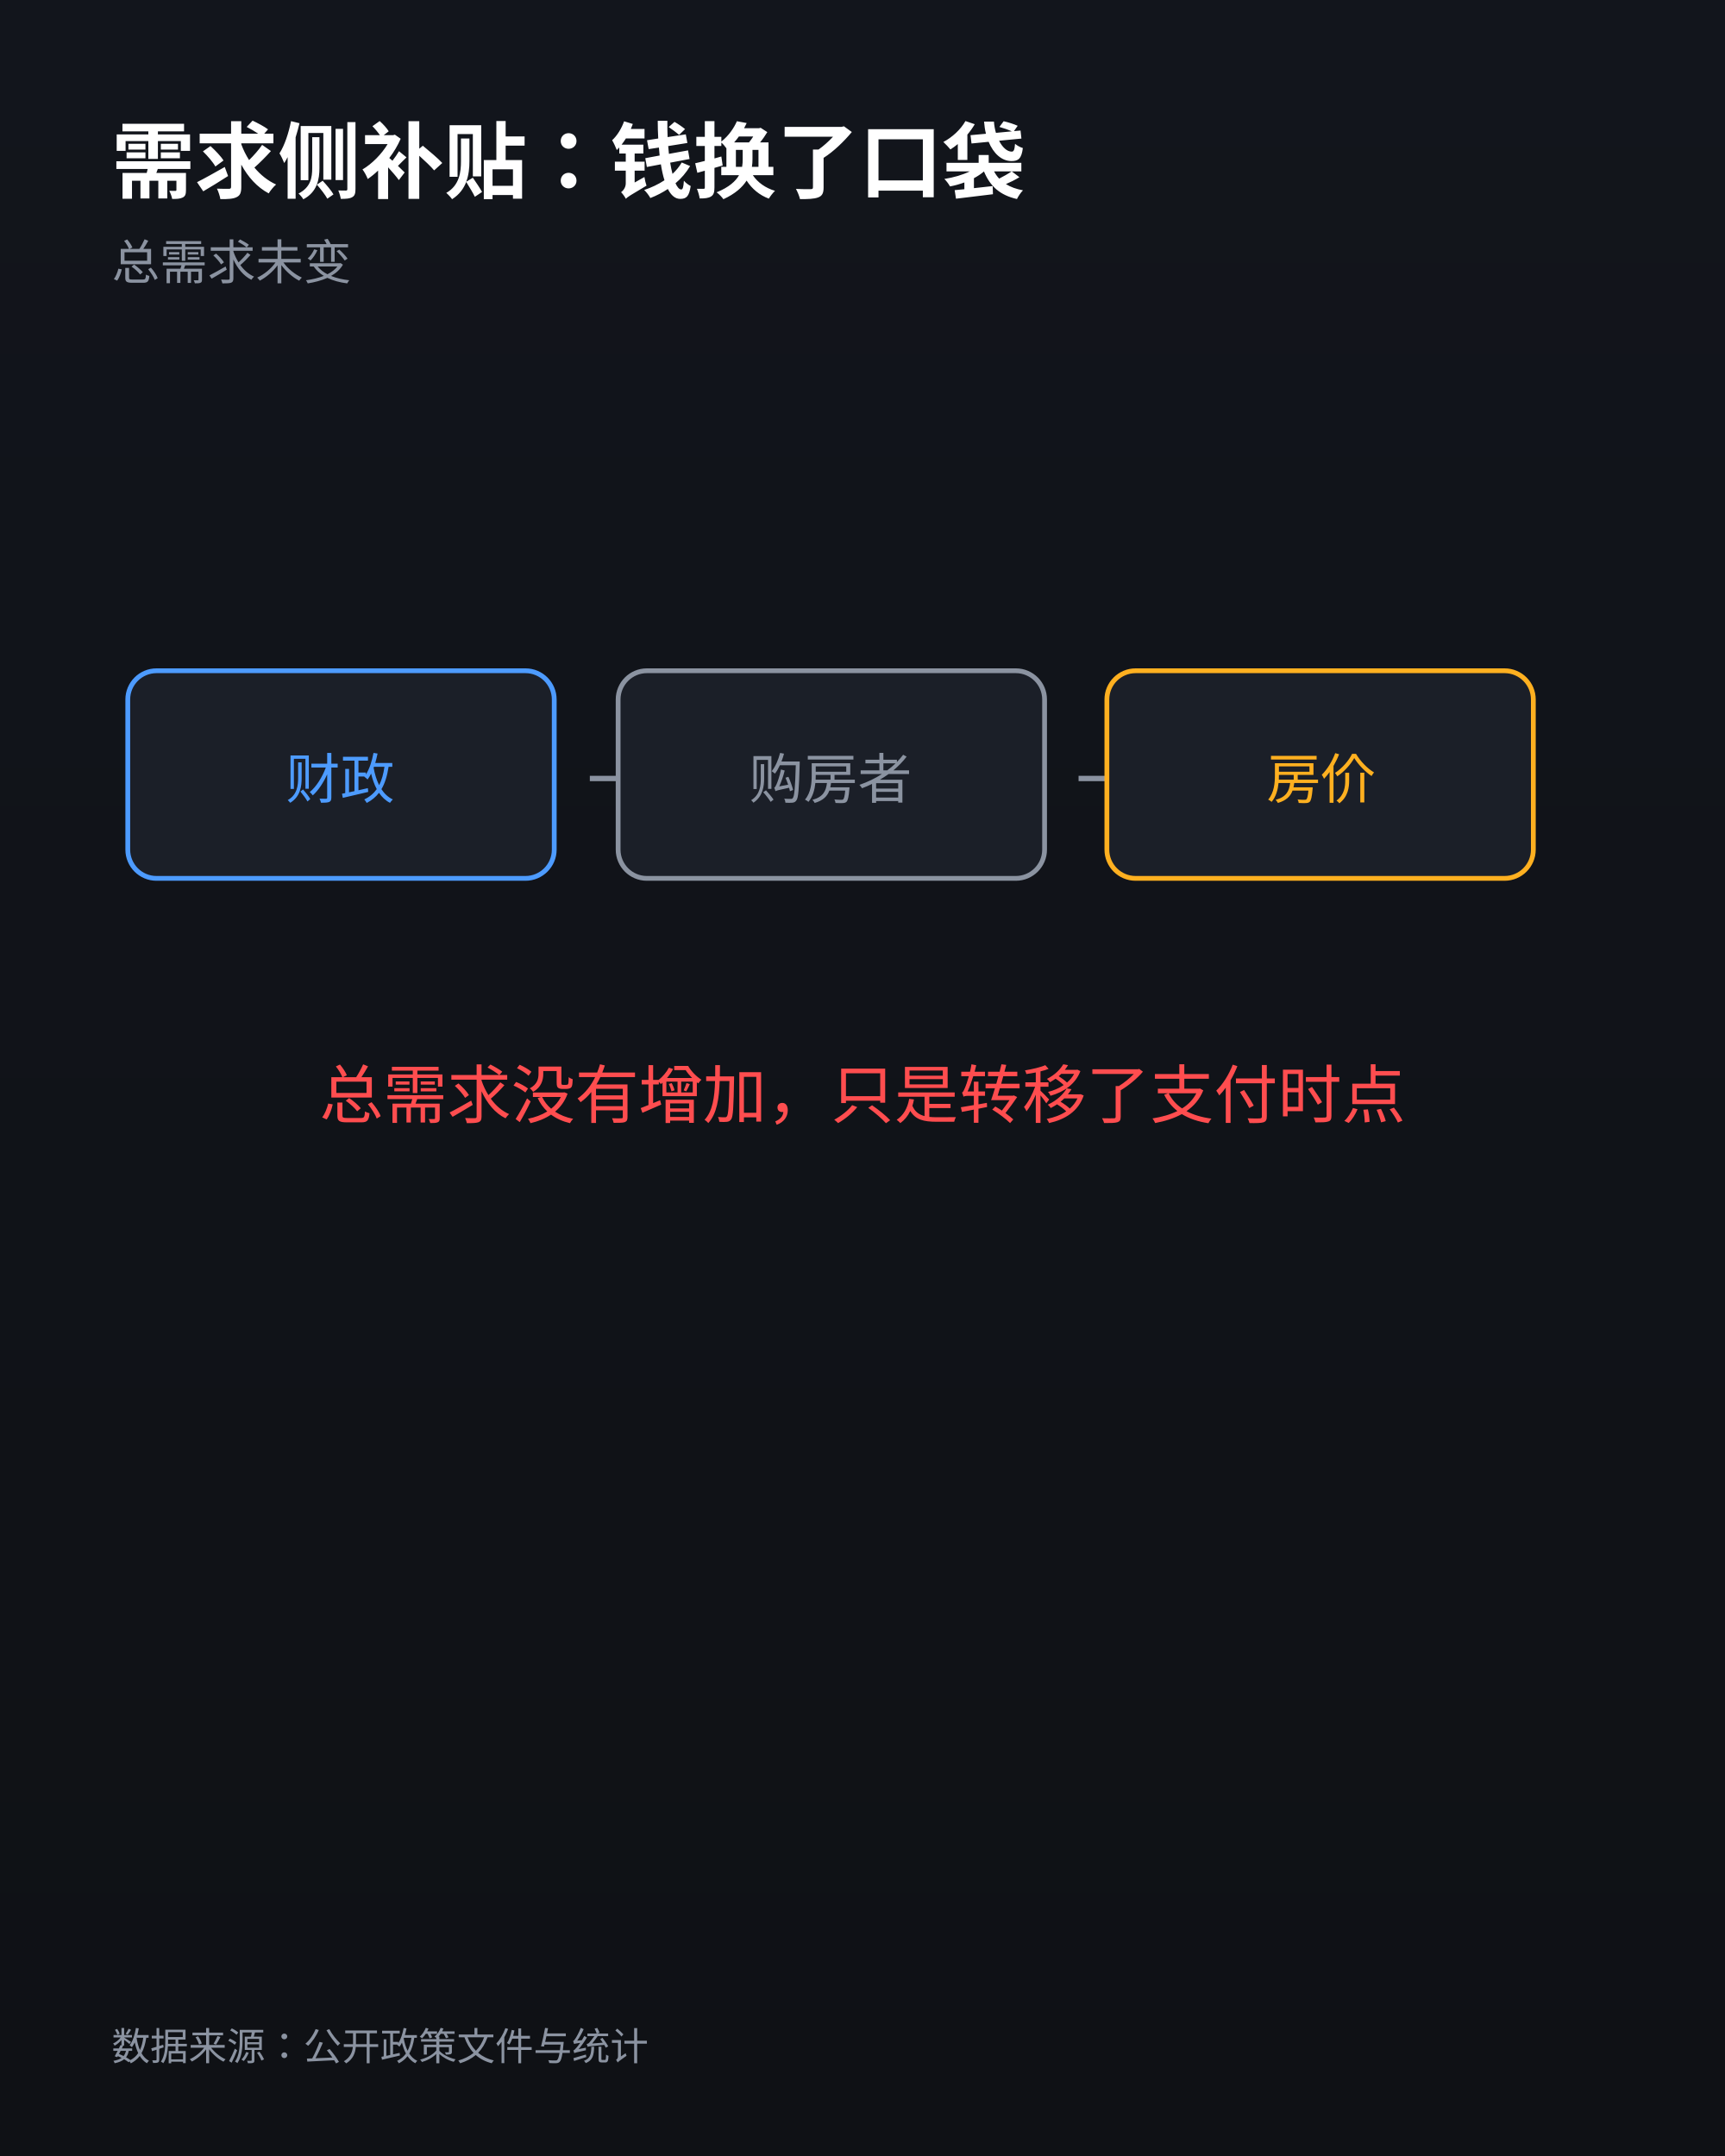
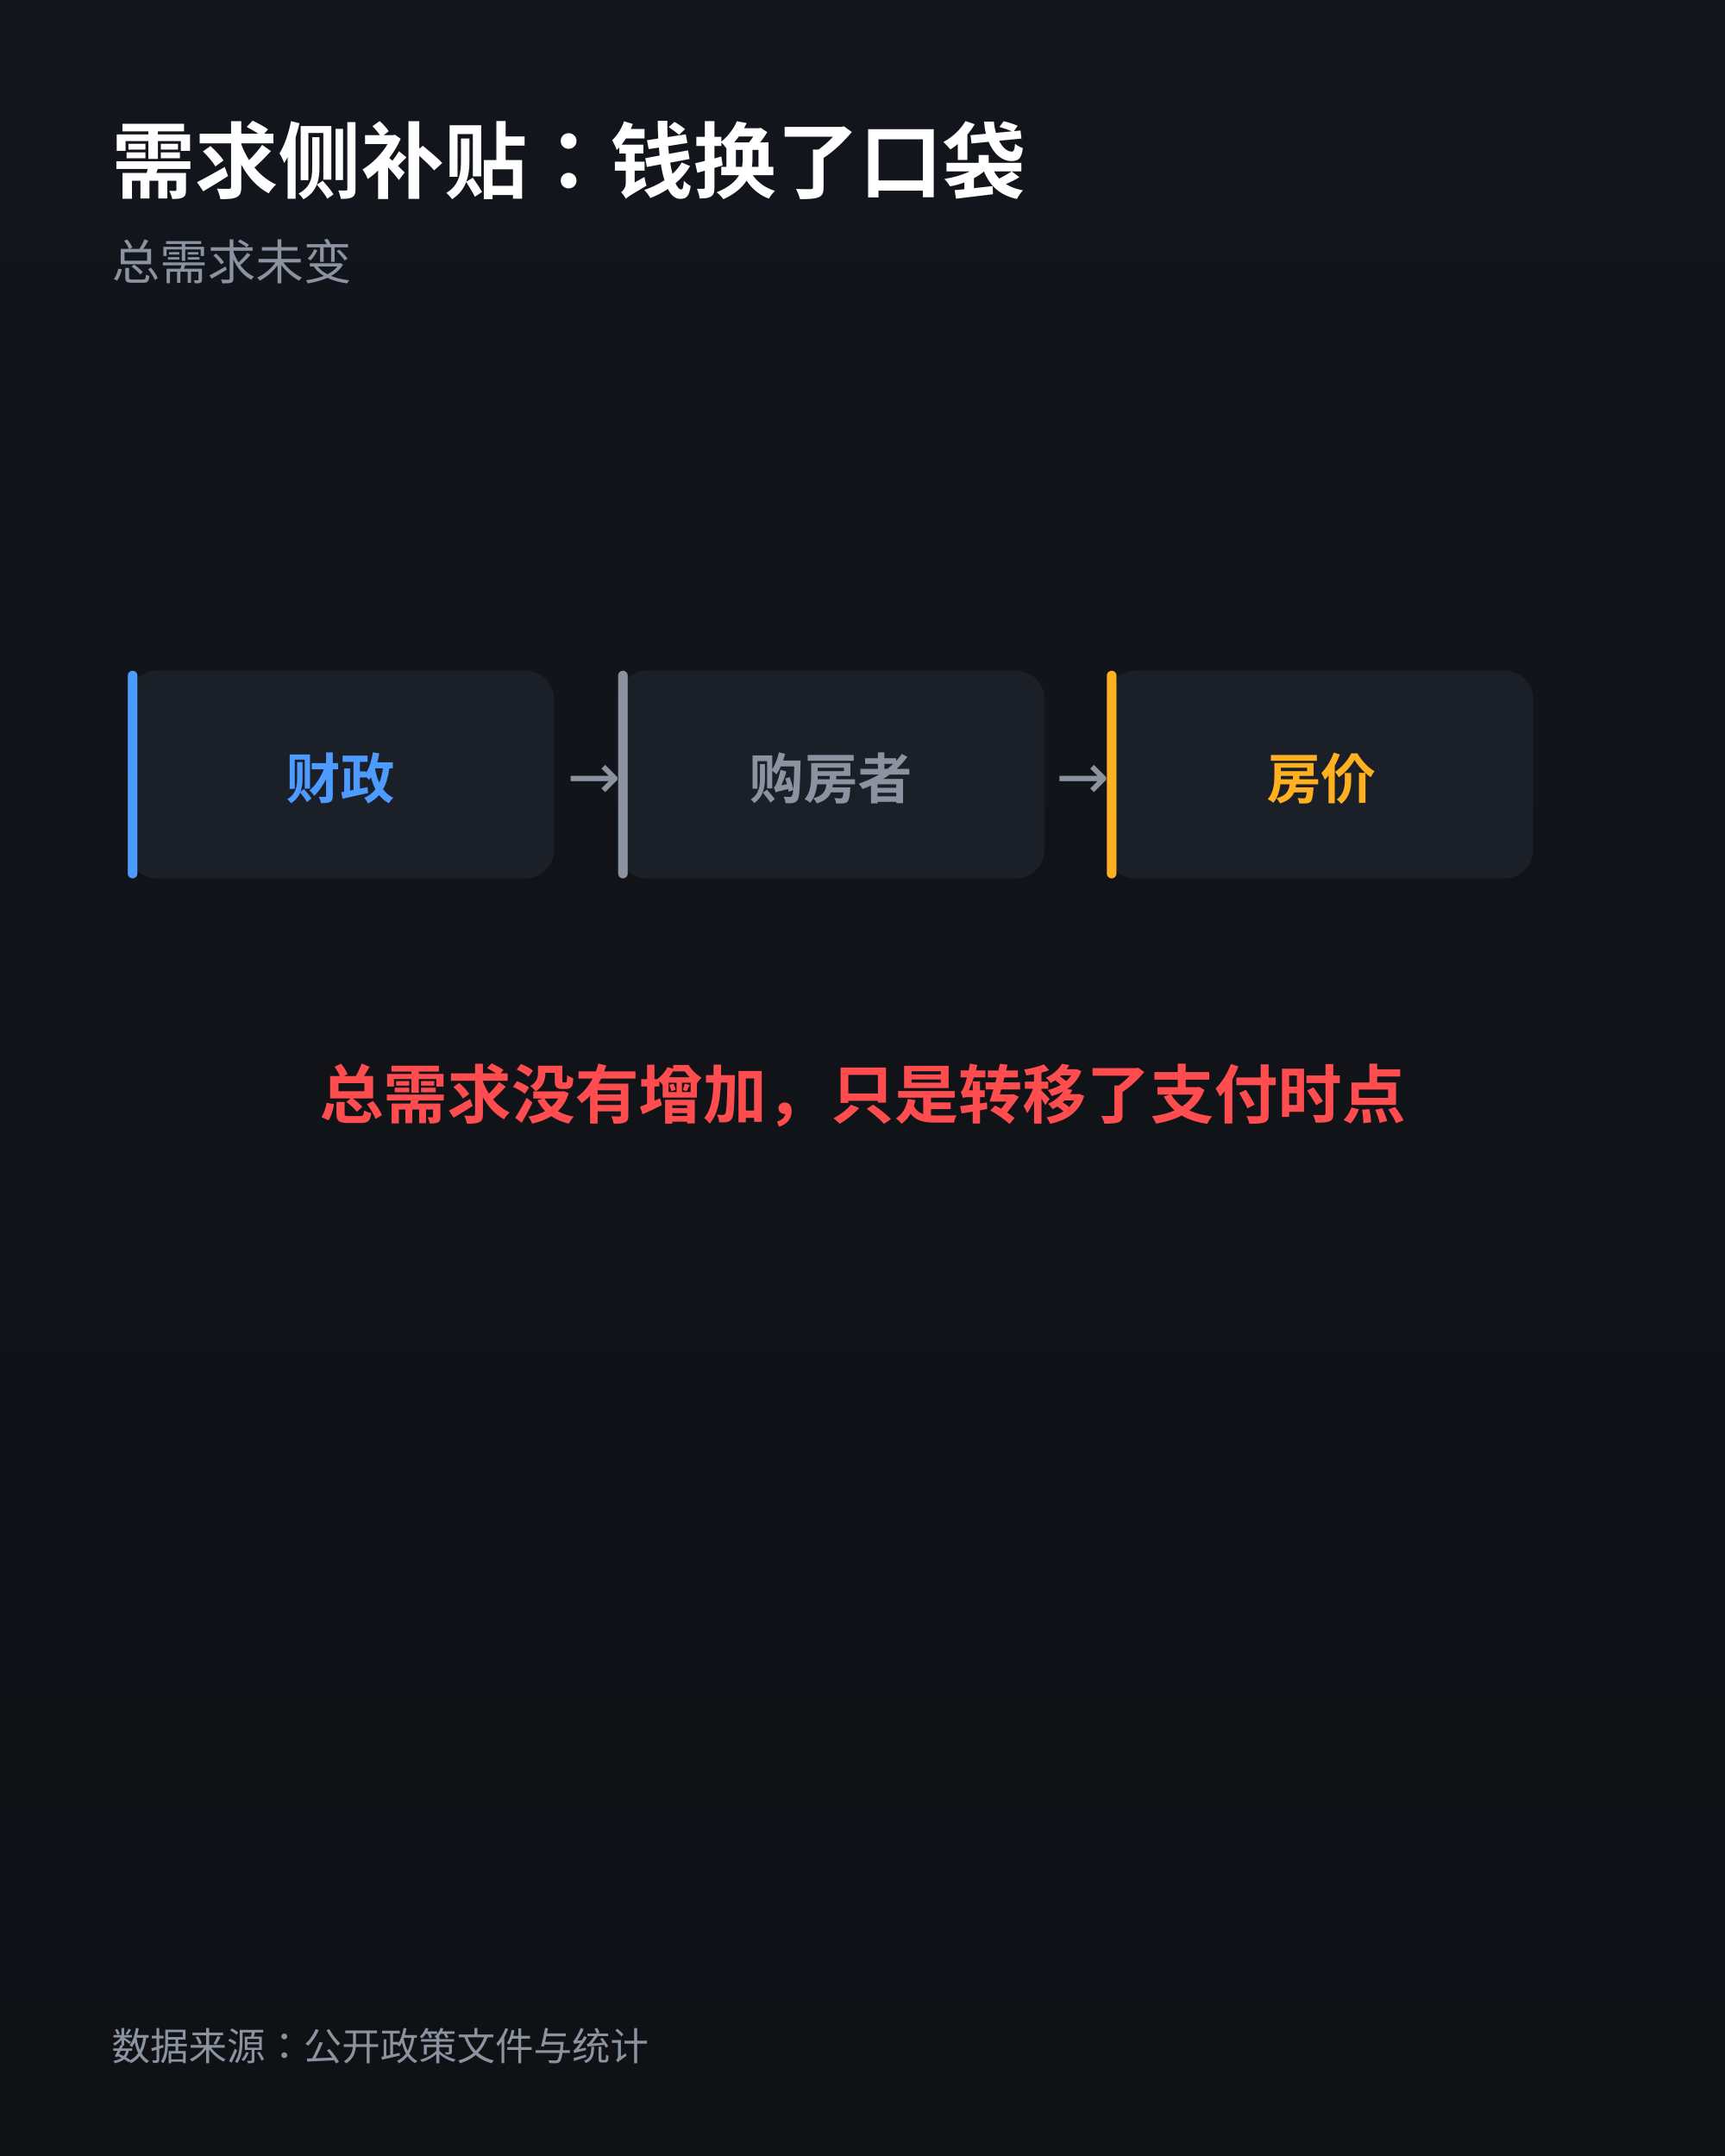
<svg xmlns="http://www.w3.org/2000/svg" width="1080" height="1350" viewBox="0 0 1080 1350">
  <defs>
    <linearGradient id="bg" x1="0" y1="0" x2="0" y2="1">
      <stop offset="0%" stop-color="#12151c" />
      <stop offset="100%" stop-color="#0f1115" />
    </linearGradient>
  </defs>
  <rect width="1080" height="1350" fill="url(#bg)" />
+   <rect x="80" y="420" width="267" height="130" fill="#1b1f28" rx="18" />
+   <rect x="80" y="420" width="6" height="130" fill="#4d9bff" rx="3" />
+   <rect x="387" y="420" width="267" height="130" fill="#1b1f28" rx="18" />
+   <rect x="387" y="420" width="6" height="130" fill="#8b93a1" rx="3" />
+   <rect x="693" y="420" width="267" height="130" fill="#1b1f28" rx="18" />
+   <rect x="693" y="420" width="6" height="130" fill="#ffb020" rx="3" />
  <text x="70" y="120" font-family="Source Han Sans SC, Microsoft YaHei, sans-serif" font-size="52" font-weight="bold" fill="#ffffff">需求侧补贴：钱换了口袋</text>
-   <text x="70" y="175" font-family="Source Han Sans SC, sans-serif" font-size="30" fill="#8b93a1">总需求未变</text>
-   <rect x="80" y="420" width="267" height="130" rx="18" fill="#1b1f28" stroke="#4d9bff" stroke-width="3" />
-   <text x="213" y="500" text-anchor="middle" font-family="Source Han Sans SC, sans-serif" font-size="34" fill="#4d9bff">财政</text>
-   <text x="367" y="500" font-family="sans-serif" font-size="40" fill="#8b93a1">→</text>
-   <rect x="387" y="420" width="267" height="130" rx="18" fill="#1b1f28" stroke="#8b93a1" stroke-width="3" />
-   <text x="520" y="500" text-anchor="middle" font-family="Source Han Sans SC, sans-serif" font-size="34" fill="#8b93a1">购房者</text>
-   <text x="673" y="500" font-family="sans-serif" font-size="40" fill="#8b93a1">→</text>
-   <rect x="693" y="420" width="267" height="130" rx="18" fill="#1b1f28" stroke="#ffb020" stroke-width="3" />
-   <text x="827" y="500" text-anchor="middle" font-family="Source Han Sans SC, sans-serif" font-size="34" fill="#ffb020">房价</text>
-   <text x="540" y="700" text-anchor="middle" font-family="Source Han Sans SC, sans-serif" font-size="40" fill="#ff4d4f">总需求没有增加，只是转移了支付时点</text>
-   <text x="70" y="1290" font-family="Source Han Sans SC, sans-serif" font-size="24" fill="#8b93a1">数据来源：公开政策文件与统计</text>
+   <text x="70" y="175" font-family="Source Han Sans SC, Microsoft YaHei, sans-serif" font-size="30" fill="#8b93a1">总需求未变</text>
+   <text x="213" y="500" text-anchor="middle" font-family="Source Han Sans SC, Microsoft YaHei, sans-serif" font-size="34" font-weight="bold" fill="#4d9bff">财政</text>
+   <text x="355" y="500" font-family="Source Han Sans SC, Microsoft YaHei, sans-serif" font-size="40" fill="#8b93a1">→</text>
+   <text x="520" y="500" text-anchor="middle" font-family="Source Han Sans SC, Microsoft YaHei, sans-serif" font-size="34" font-weight="bold" fill="#8b93a1">购房者</text>
+   <text x="661" y="500" font-family="Source Han Sans SC, Microsoft YaHei, sans-serif" font-size="40" fill="#8b93a1">→</text>
+   <text x="827" y="500" text-anchor="middle" font-family="Source Han Sans SC, Microsoft YaHei, sans-serif" font-size="34" font-weight="bold" fill="#ffb020">房价</text>
+   <text x="540" y="700" text-anchor="middle" font-family="Source Han Sans SC, Microsoft YaHei, sans-serif" font-size="40" font-weight="bold" fill="#ff4d4f">总需求没有增加，只是转移了支付时点</text>
+   <text x="70" y="1290" font-family="Source Han Sans SC, Microsoft YaHei, sans-serif" font-size="24" fill="#8b93a1">数据来源：公开政策文件与统计</text>
</svg>
